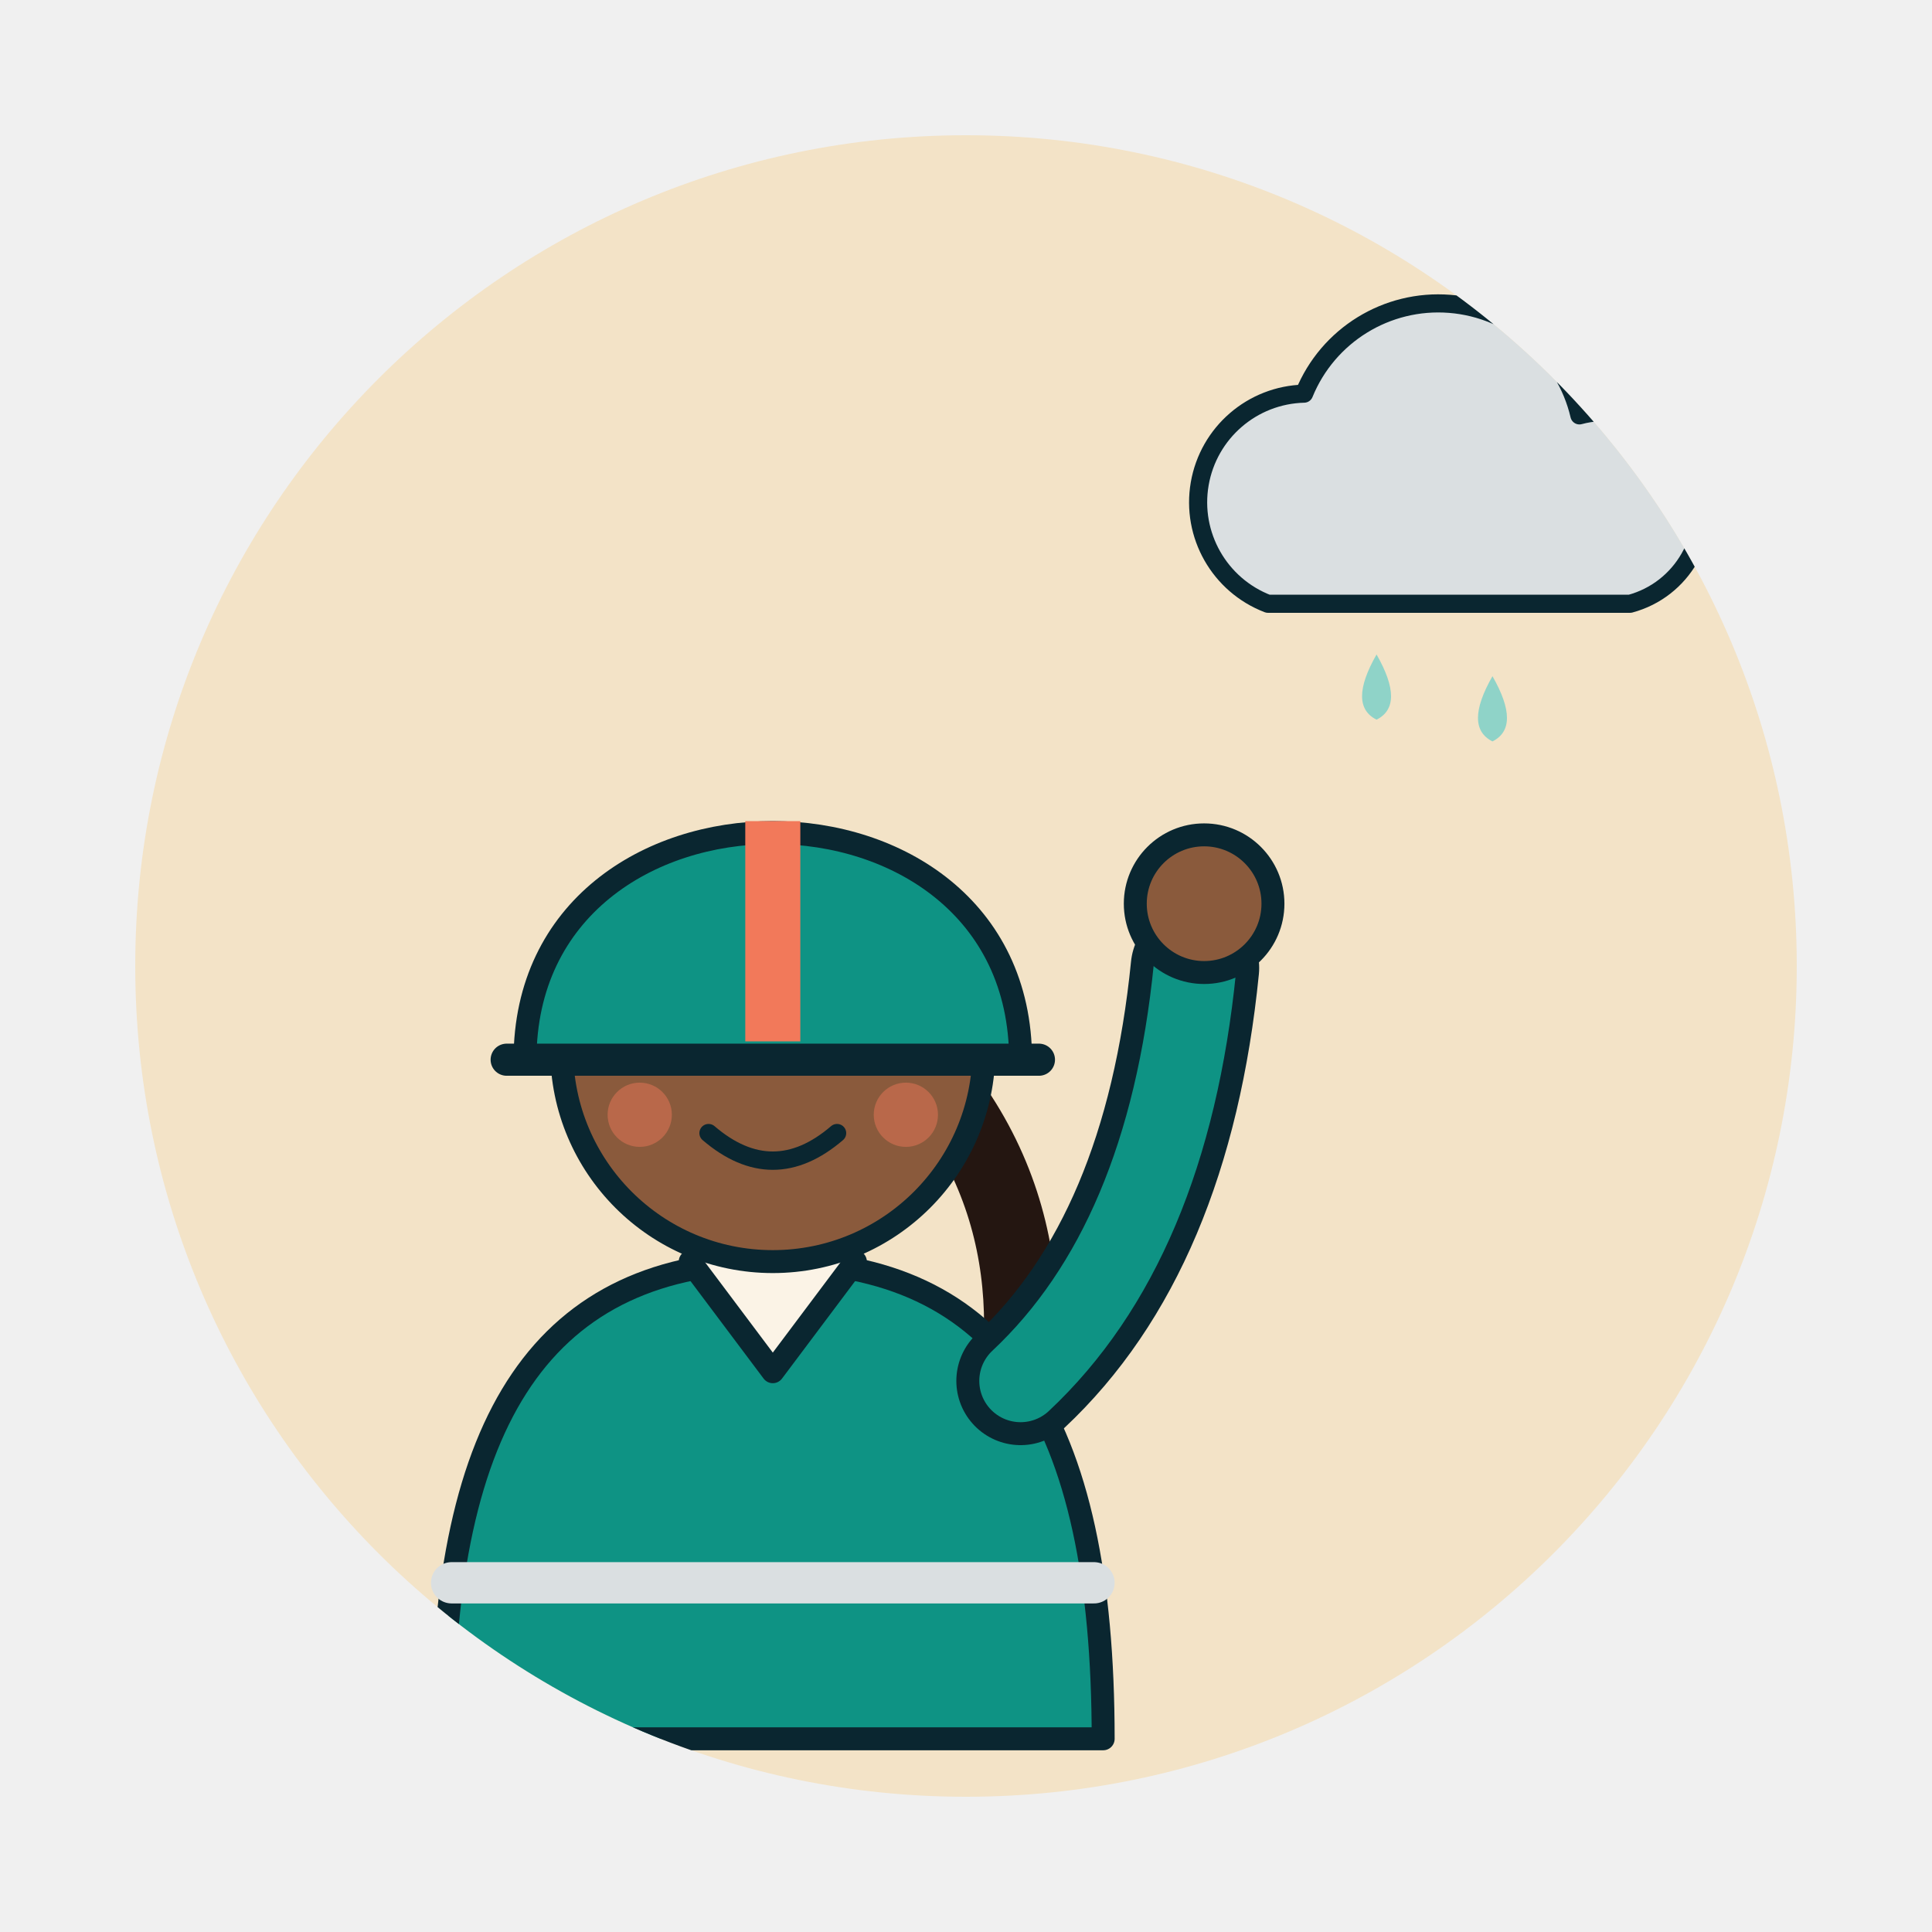
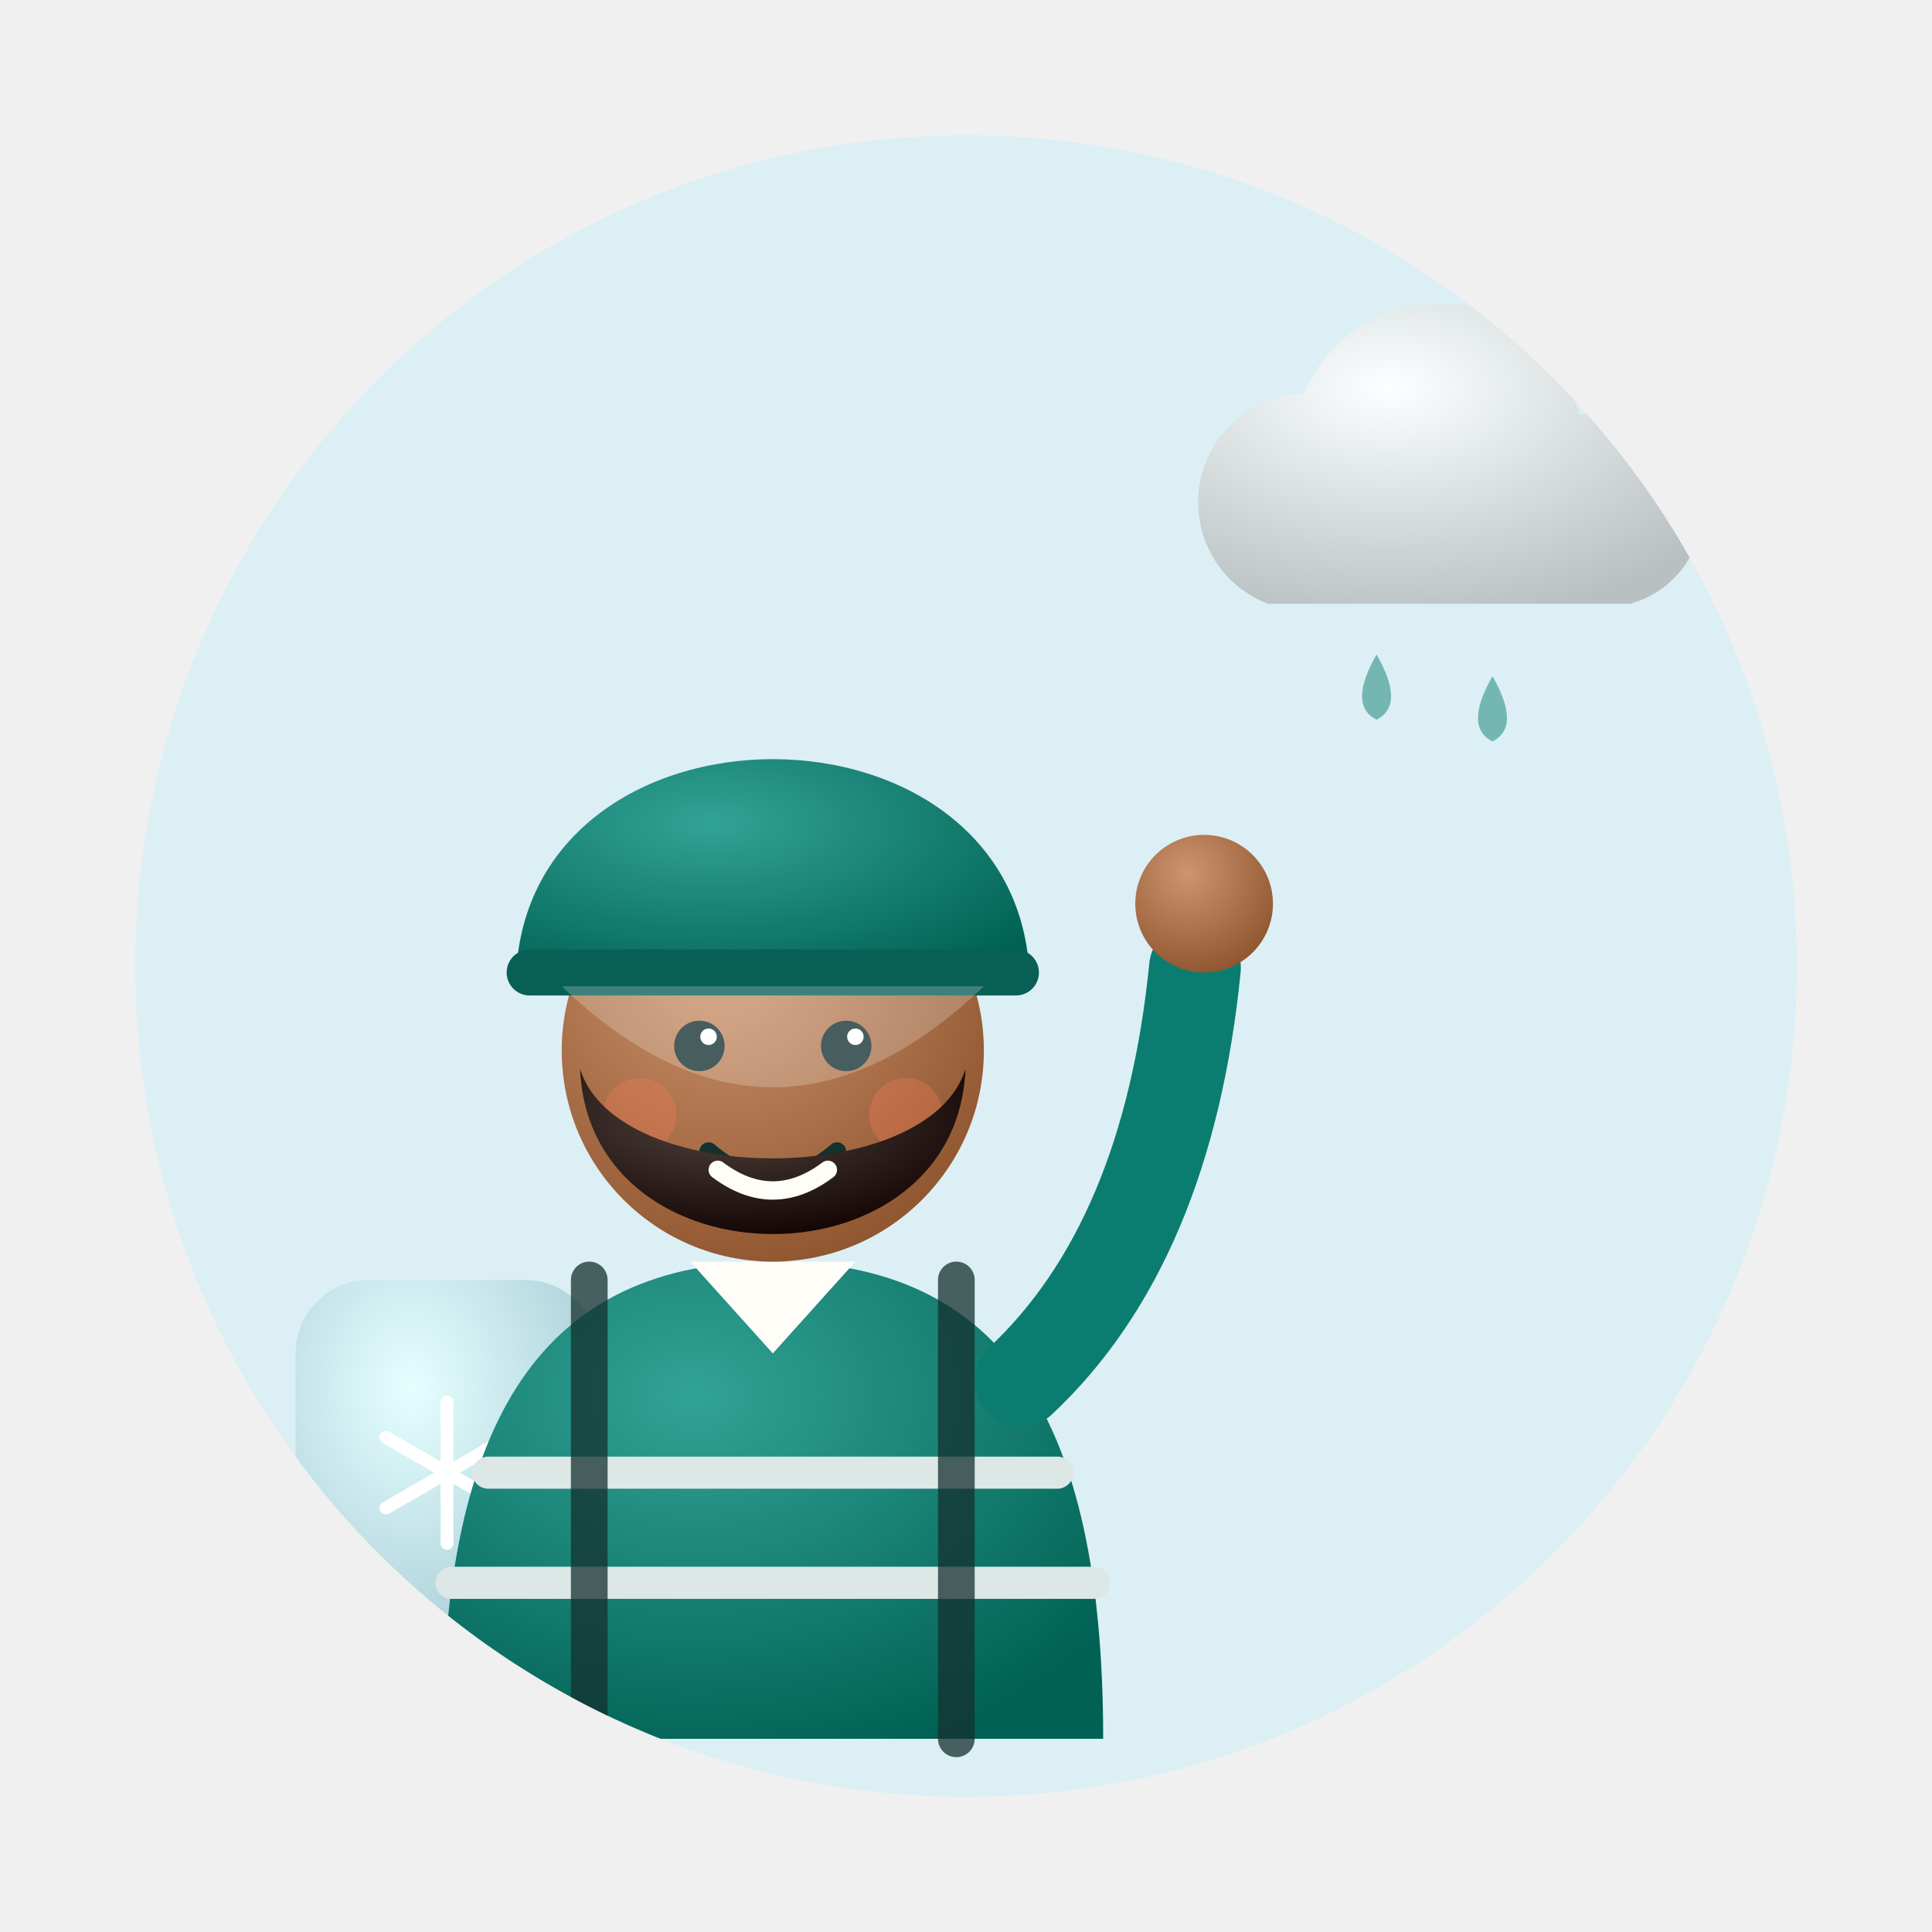
<svg xmlns="http://www.w3.org/2000/svg" width="1024" height="1024" viewBox="0 0 400 400" aria-hidden="true">
-   <clipPath id="c">
-     <circle cx="200" cy="200" r="172" />
-   </clipPath>
-   <circle cx="200" cy="200" r="172" fill="#F3E3C7" />
-   <g clip-path="url(#c)" stroke="#0A2630" stroke-width="5" stroke-linejoin="round" stroke-linecap="round">
+   <defs>
+     <clipPath id="c">
+       <circle cx="200" cy="200" r="172" />
+     </clipPath>
+     <radialGradient id="g0" cx=".38" cy=".28" r=".8">
+       <stop stop-color="#e5ffff" />
+       <stop offset="1" stop-color="#a3c7d2" />
+     </radialGradient>
+     <radialGradient id="g1" cx=".38" cy=".28" r=".8">
+       <stop stop-color="#31a396" />
+       <stop offset="1" stop-color="#006154" />
+     </radialGradient>
+     <radialGradient id="g2" cx=".38" cy=".28" r=".8">
+       <stop stop-color="#ce946d" />
+       <stop offset="1" stop-color="#8c522b" />
+     </radialGradient>
+     <radialGradient id="g3" cx=".38" cy=".28" r=".8">
+       <stop stop-color="#51433d" />
+       <stop offset="1" stop-color="#0f0100" />
+     </radialGradient>
+     <radialGradient id="g4" cx=".38" cy=".28" r=".8">
+       <stop stop-color="#fbffff" />
+       <stop offset="1" stop-color="#b9c0c2" />
+     </radialGradient>
+   </defs>
+   <circle cx="200" cy="200" r="172" fill="#DCEFF5" />
+   <g clip-path="url(#c)" stroke="#14302F" stroke-width="0" stroke-linecap="round" stroke-linejoin="round">
    <g transform="translate(160 360) scale(0.95)">
-       <path d="M38-140c22 30 18 64 8 92" fill="none" stroke="#241611" stroke-width="16" />
-       <path d="M-72 0C-72-70-50-104 0-104S72-70 72 0Z" fill="#0E9384" />
-       <path d="M54-78Q86-108 92-168" fill="none" stroke-width="28" />
-       <path d="M54-78Q86-108 92-168" fill="none" stroke="#0E9384" stroke-width="18" />
-       <circle cx="94" cy="-182" r="15" fill="#8A5A3C" />
-       <path d="M-70-34H70" stroke="#DADFE1" stroke-width="9" />
-       <path d="M-18-104L0-80 18-104" fill="#FBF3E6" />
-       <circle cy="-150" r="46" fill="#8A5A3C" />
-       <g stroke="none" fill="#0A2630">
-         <circle cx="-16" cy="-152" r="5" />
-         <circle cx="16" cy="-152" r="5" />
+       <rect x="-104" y="-100" width="66" height="84" rx="16" fill="url(#g0)" />
+       <g transform="translate(-71 -58) scale(.7)">
+         <g stroke="#fff" stroke-width="4">
+           <path d="M0-22v44M-19-11l38 22M-19 11l38-22" />
+         </g>
      </g>
-       <path d="M-14-132q14 12 28 0" fill="none" stroke-width="4" />
-       <g stroke="none" fill="#F2795A" opacity=".45">
-         <circle cx="-29" cy="-136" r="7" />
-         <circle cx="29" cy="-136" r="7" />
+       <path d="M-72 0C-72-70-50-104 0-104S72-70 72 0Z" fill="url(#g1)" />
+       <path d="M54-78Q86-108 92-168" fill="none" stroke="#0B7D70" stroke-width="20" />
+       <circle cx="94" cy="-182" r="15" fill="url(#g2)" />
+       <path d="M-70-34H70M-62-58H62" stroke="#DDE7E6" stroke-width="7" />
+       <path d="M-40-100V0M40-100V0" stroke="#14302F" stroke-width="8" opacity=".75" />
+       <path d="M-18-104L0-84 18-104Z" fill="#FFFDF8" />
+       <circle cy="-150" r="46" fill="url(#g2)" />
+       <g fill="#14302F">
+         <circle cx="-16" cy="-151" r="5.5" />
+         <circle cx="16" cy="-151" r="5.5" />
      </g>
-       <path d="M-54-148C-54-214 54-214 54-148Z" fill="#0E9384" />
-       <path d="M0-200V-152" stroke="#F2795A" stroke-width="12" stroke-linecap="butt" />
-       <path d="M-58-148H58" stroke-width="7" />
+       <g fill="#fff">
+         <circle cx="-14" cy="-153" r="1.8" />
+         <circle cx="18" cy="-153" r="1.8" />
+       </g>
+       <path d="M-14 -128q14 12 28 0" fill="none" stroke-width="4" />
+       <g fill="#F07A5A" opacity=".35">
+         <circle cx="-29" cy="-136" r="8" />
+         <circle cx="29" cy="-136" r="8" />
+       </g>
+       <path d="M-42-146C-40-98 40-98 42-146C34-120-34-120-42-146Z" fill="url(#g3)" />
+       <path d="M-12-124q12 9 24 0" fill="none" stroke="#FFFDF8" stroke-width="4" />
+       <path d="M-56-164C-56-230 56-230 56-164Z" fill="url(#g1)" />
+       <rect x="-58" y="-172" width="116" height="10" rx="5" fill="#075F55" />
+       <path d="M-46-164q46 44 92 0Z" fill="#fff" opacity=".22" />
    </g>
    <g transform="translate(300 110) scale(0.75)">
-       <path d="M-50 20a30 30 0 0 1 10-58a40 40 0 0 1 76 6a26 26 0 0 1 14 52Z" fill="#DADFE1" />
-       <g fill="#8FD3C8" stroke="none">
+       <path d="M-50 20a30 30 0 0 1 10-58a40 40 0 0 1 76 6a26 26 0 0 1 14 52Z" fill="url(#g4)" />
+       <g fill="#0B7D70" opacity=".5">
        <path d="M-20 34q-8 14 0 18q8-4 0-18Z" />
        <path d="M12 40q-8 14 0 18q8-4 0-18Z" />
      </g>
    </g>
  </g>
</svg>
